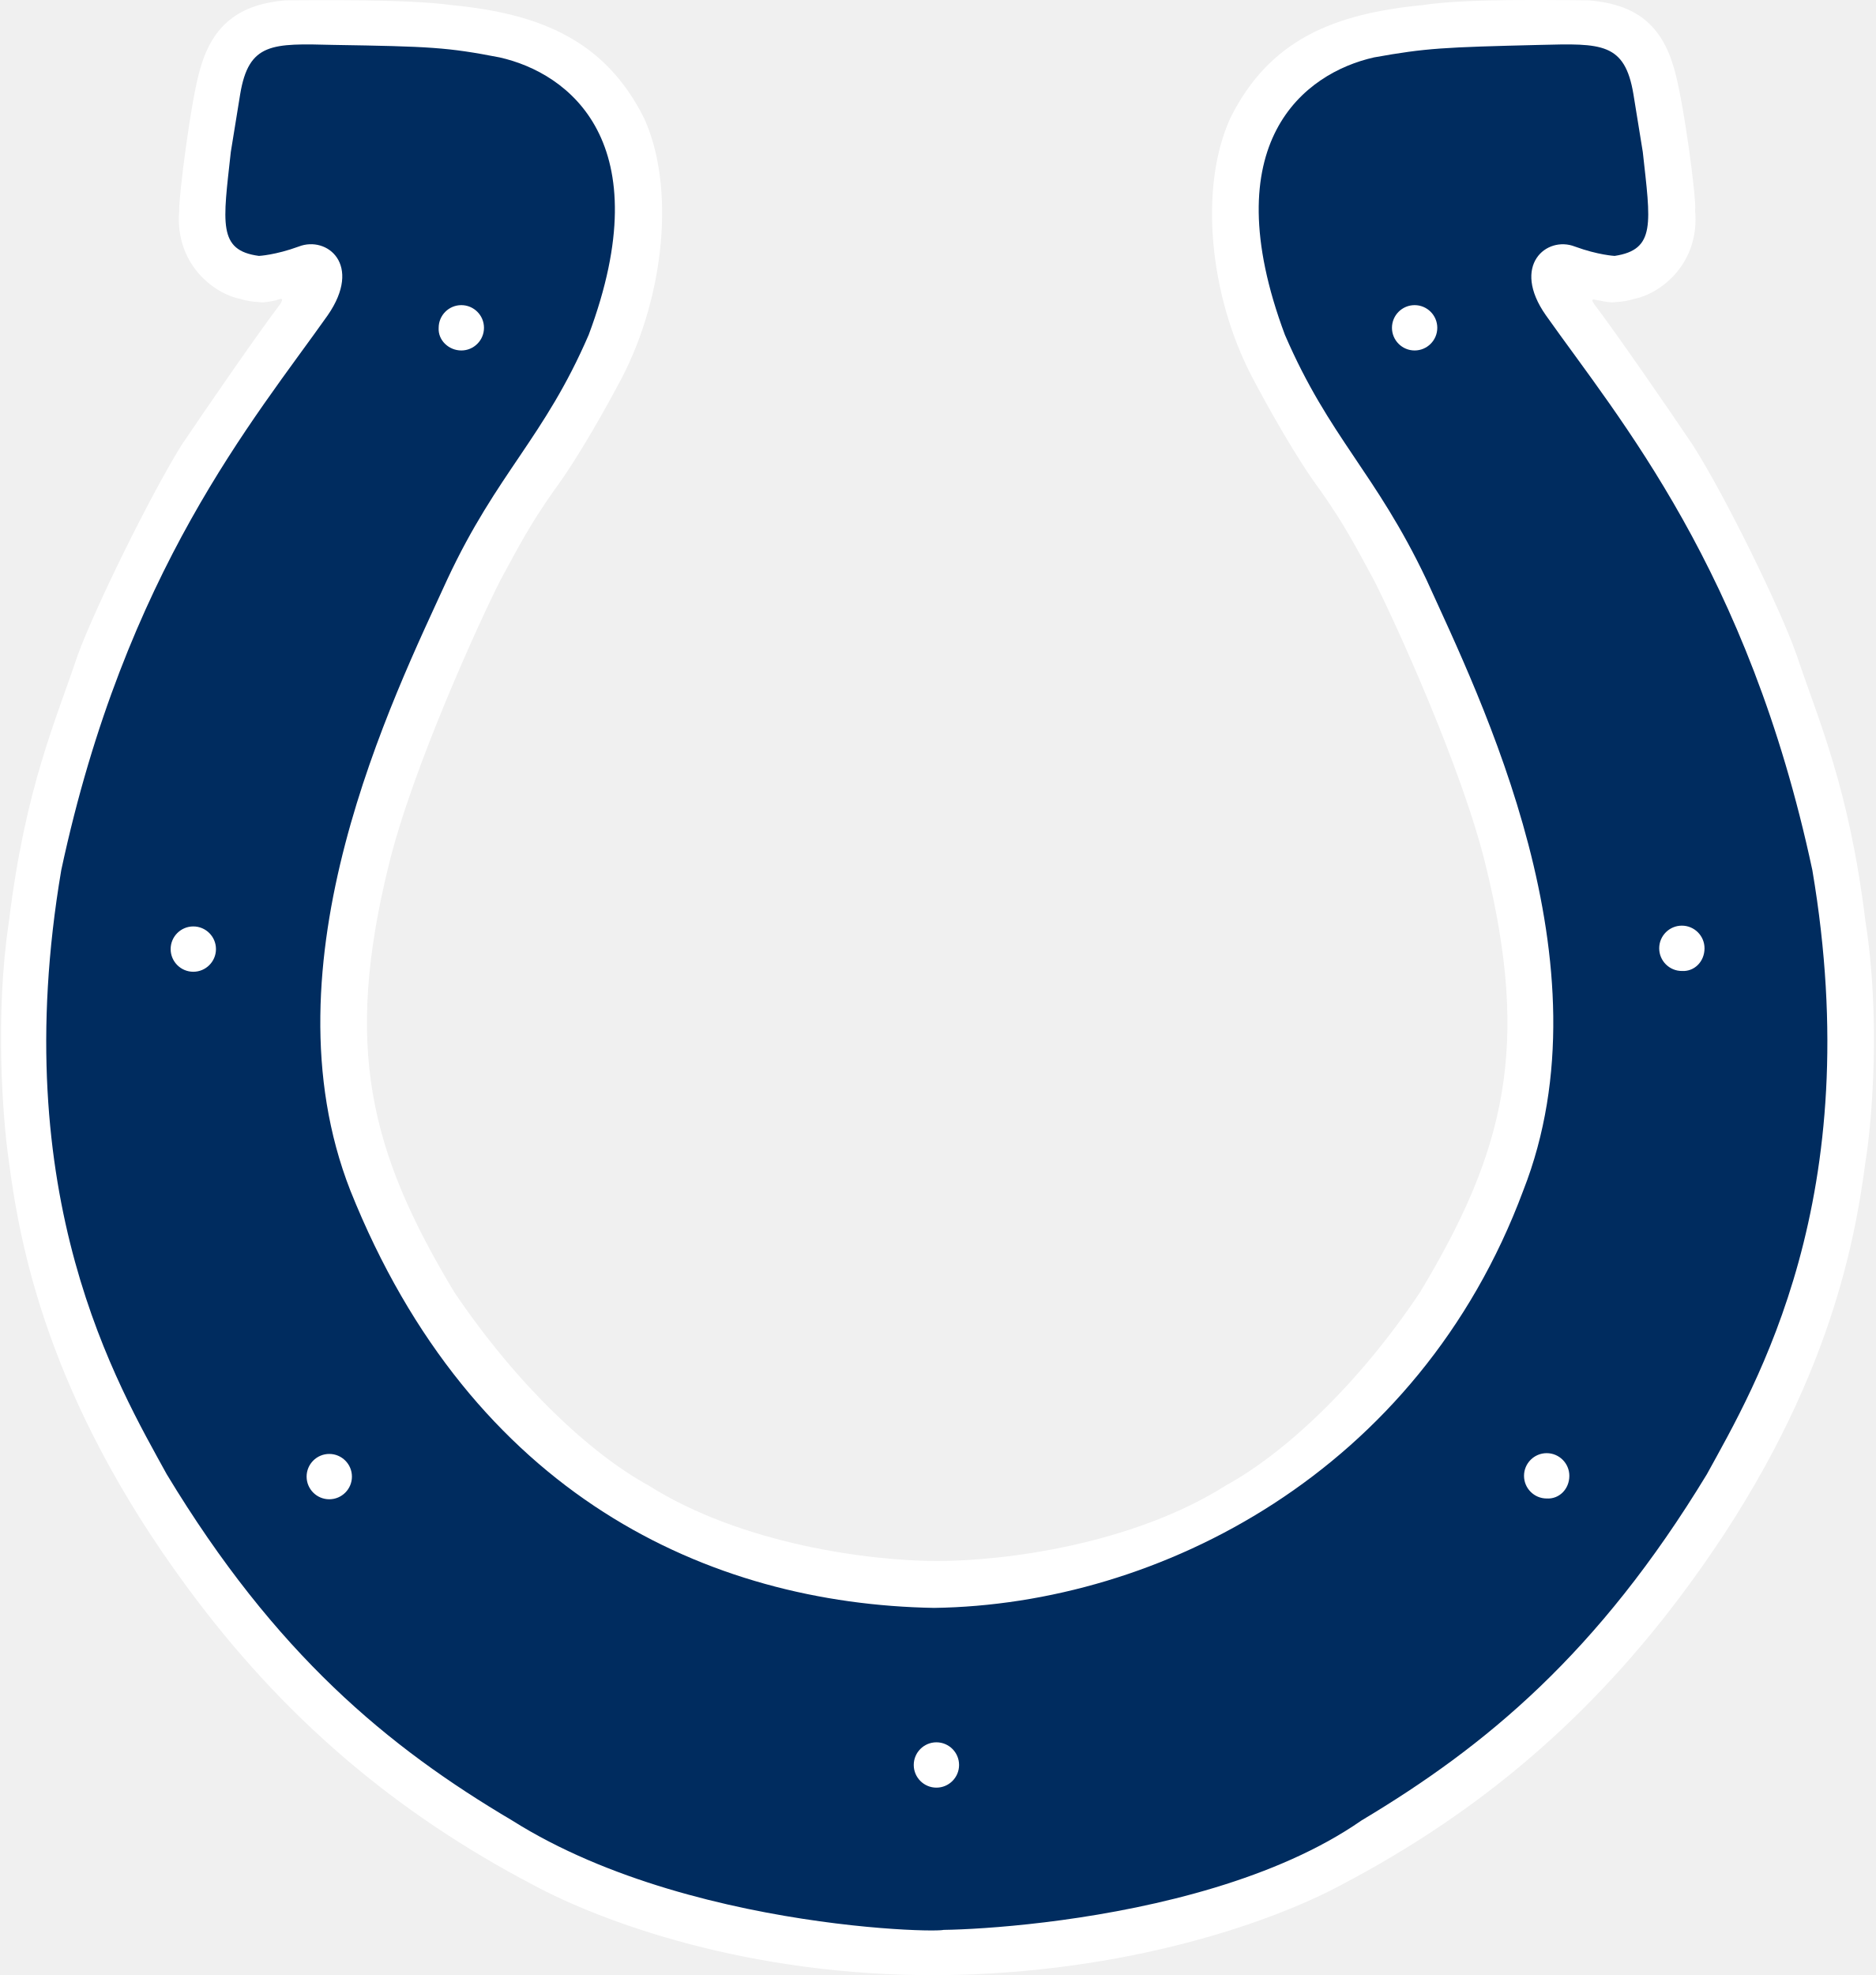
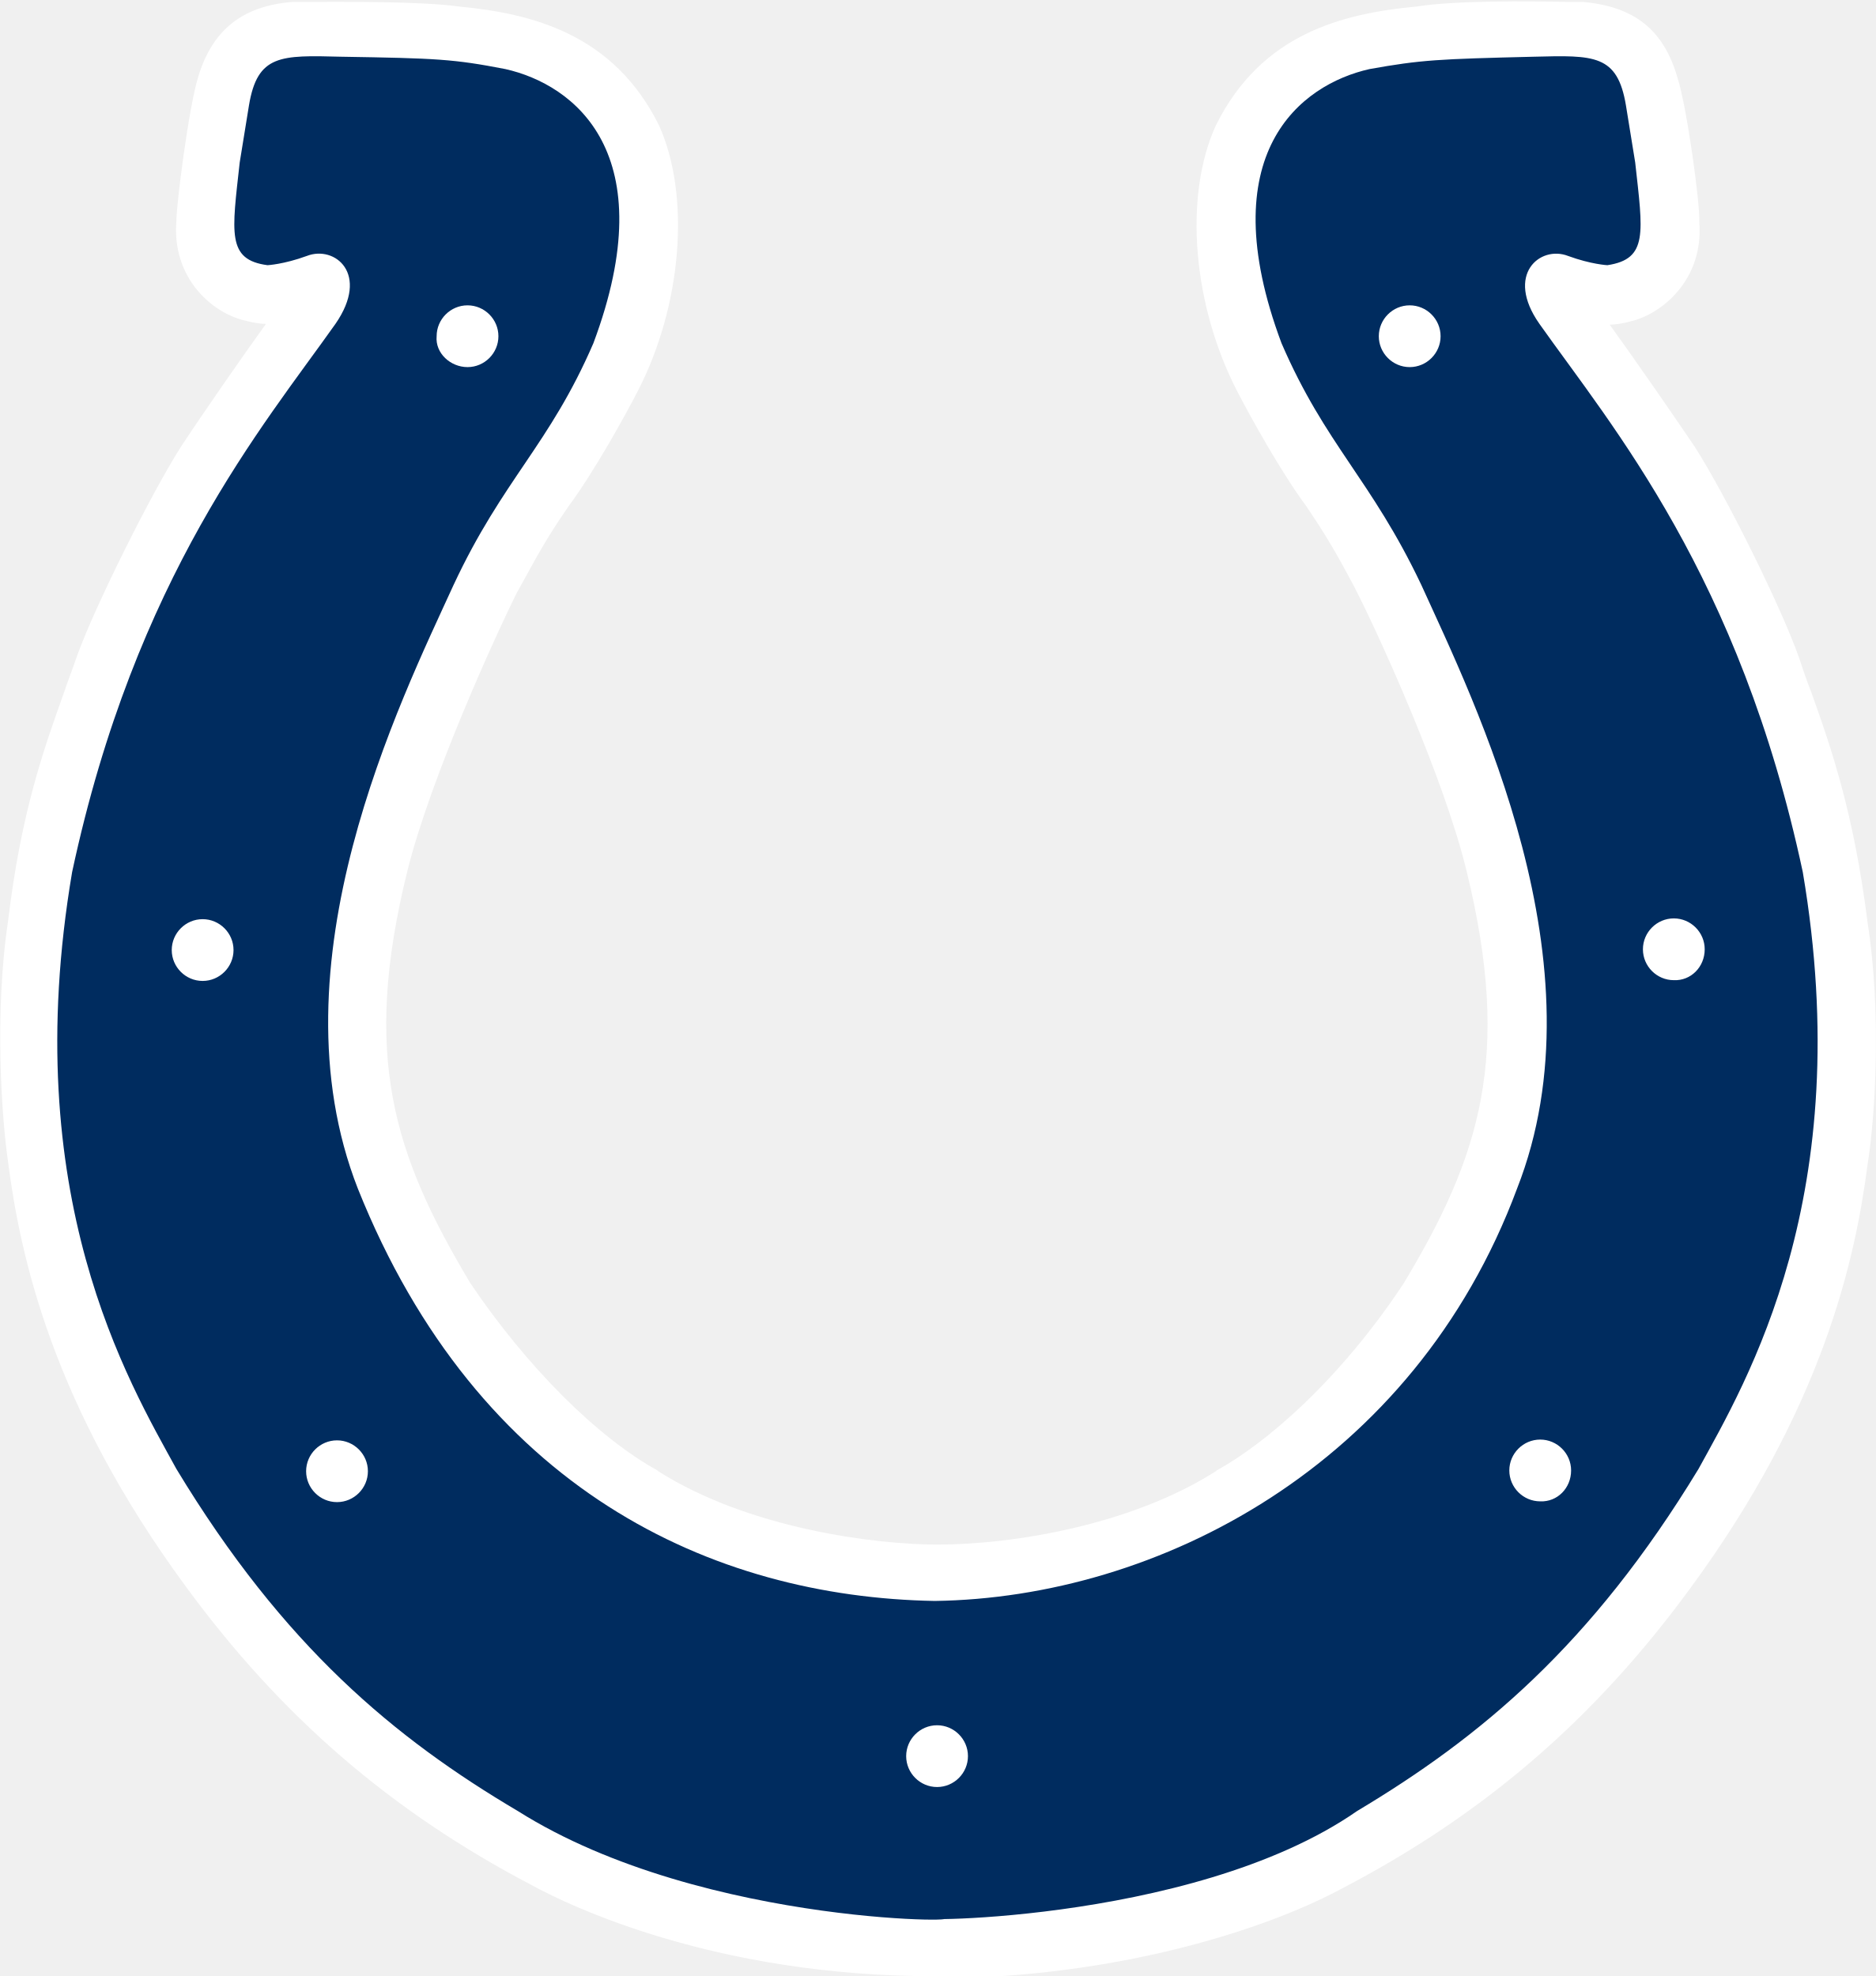
- <svg xmlns="http://www.w3.org/2000/svg" version="1.1" id="Layer_1" x="0px" y="0px" width="300px" height="315.9px" viewBox="0 0 300 315.9" style="enable-background:new 0 0 300 315.9;" xml:space="preserve">
+ <svg xmlns="http://www.w3.org/2000/svg" version="1.1" id="Layer_1" x="0px" y="0px" width="303.6px" height="319.9px" viewBox="0 0 303.6 319.9" style="enable-background:new 0 0 303.6 319.9;" xml:space="preserve">
  <style type="text/css">
	.st0{fill:#FFFFFF;}
	.st1{fill:#002C5F;}
</style>
  <g transform="matrix(1.25 0 0 -1.25 -284.55 598.03)">
    <g transform="translate(1.1786 1.1786)">
-       <path class="st0" d="M346.5,224.5c-24.3-0.1-43,6.8-51.9,11.6c-17.5,9.2-31.9,21.3-44.3,38.2c-17.8,24.2-21.3,43.7-22.7,54.3    c-0.8,5.5-1.8,18.8,0,30.7c2.1,17.2,6,25.7,8.8,34.1c2.2,6,9.2,20.3,13.3,26.9c3.5,5.2,10,14.6,12.6,18c0.7,1.1-0.2,0.6-0.6,0.5    c-1-0.2-1.5-0.3-2.2-0.2c-0.6,0-1.7,0.2-2.3,0.4c-3.5,0.7-8.4,4.6-7.8,11.3c-0.1,1.5,1.5,14.3,2.7,18.2c1.6,5.6,5,8.2,10.9,8.7    c3,0,15.5,0.2,21.2-0.6c11.4-1.1,19.7-4.5,24.7-14.5c4-8.8,2.6-22.6-2.8-33.1c-1.9-3.6-5.6-10.3-8.8-14.6c-3-4.3-4.2-6.6-6.8-11.4    c-2.6-5.1-11.3-24.1-14.3-36.5c-5.7-23.2-2.5-36.5,8.4-54.6c8.1-12,17.5-20.7,24.8-24.7c12-7.6,28.5-9.7,37-9.7    c8.6,0,25,2.1,37,9.7c7.3,4,16.8,12.7,24.8,24.7c10.9,18.1,14.1,31.4,8.4,54.6c-3,12.4-11.7,31.4-14.3,36.5    c-2.6,4.8-3.8,7.1-6.8,11.4c-3.2,4.3-6.9,11-8.8,14.6c-5.5,10.5-6.8,24.3-2.8,33.1c5,10.1,13.3,13.4,24.7,14.5    c5.7,0.9,18.2,0.6,21.2,0.6c6-0.5,9.3-3.1,10.9-8.7c1.2-4,2.9-16.8,2.7-18.2c0.6-6.7-4.3-10.6-7.8-11.3c-0.6-0.2-1.7-0.4-2.3-0.4    c-0.7-0.1-1.2,0-2.2,0.2c-0.4,0-1.3,0.5-0.6-0.5c2.6-3.4,9.1-12.8,12.6-18c4.2-6.6,11.2-20.9,13.3-26.9c2.8-8.4,6.7-16.9,8.8-34.1    c1.9-11.9,0.9-25.2,0-30.7c-1.4-10.6-4.9-30.1-22.7-54.3c-12.4-16.9-26.8-29-44.3-38.2C389.5,231.4,370.8,224.7,346.5,224.5" />
-       <path class="st1" d="M346.3,248.5c1.6,0,2.9,1.3,2.9,2.9c0,1.6-1.3,2.9-2.9,2.9c-1.6,0-2.9-1.3-2.9-2.9    C343.4,249.8,344.7,248.5,346.3,248.5z M268.6,285.4c1.6,0,2.9,1.3,2.9,2.9c0,1.6-1.3,2.9-2.9,2.9c-1.6,0-2.9-1.3-2.9-2.9    S267,285.4,268.6,285.4L268.6,285.4z M251.2,352.9c1.6,0,2.9,1.3,2.9,2.9c0,1.6-1.3,2.9-2.9,2.9c-1.6,0-2.9-1.3-2.9-2.9    C248.3,354.2,249.6,352.9,251.2,352.9z M285.5,432.4c1.6,0,2.9,1.3,2.9,2.9c0,1.6-1.3,2.9-2.9,2.9c-1.6,0-2.9-1.3-2.9-2.9    C282.5,433.7,283.9,432.4,285.5,432.4z M427.3,288.4c0,1.6-1.3,2.9-2.9,2.9c-1.6,0-2.9-1.3-2.9-2.9s1.3-2.9,2.9-2.9    C426,285.4,427.3,286.7,427.3,288.4z M444.6,355.9c0,1.6-1.3,2.9-2.9,2.9s-2.9-1.3-2.9-2.9c0-1.6,1.3-2.9,2.9-2.9    C443.3,352.9,444.6,354.2,444.6,355.9z M410.4,435.3c0,1.6-1.3,2.9-2.9,2.9c-1.6,0-2.9-1.3-2.9-2.9c0-1.6,1.3-2.9,2.9-2.9    C409.1,432.4,410.4,433.7,410.4,435.3z M292,244.3c-15.9,9.4-30.3,21.3-44.2,44.3c-6.2,11.3-20.6,35.4-13.5,77.3    c8.2,38.3,24.7,57.7,34.1,71c4.5,6.5-0.1,10.2-3.7,8.8c-3-1.1-5.1-1.2-5.1-1.2c-5.3,0.7-4.6,4.2-3.6,13.3l1.2,7.4    c1.1,6.6,4.1,6.5,11.9,6.3c12.4-0.2,14.6-0.3,21.3-1.6c8.9-2,20.6-10.9,11.4-35.5c-5.7-13.2-11.7-17.6-18.1-31.3    c-6.9-15.1-23.8-49.1-12.4-78.2c15.6-39,45.9-52.9,74.7-53.4c28.8,0.4,62,17.4,75.4,53.4c11.4,29-5.5,63-12.4,78.2    c-6.5,13.7-12.4,18.1-18.1,31.3c-9.2,24.6,2.5,33.5,11.4,35.5c6.7,1.2,8.9,1.3,21.3,1.6c7.8,0.2,10.8,0.3,11.9-6.3l1.2-7.4    c1-9.1,1.7-12.5-3.6-13.3c0,0-2.1,0.1-5.1,1.2c-3.6,1.4-8.2-2.4-3.7-8.8c9.4-13.3,25.9-32.6,34.1-71c7.1-41.9-7.3-66-13.5-77.3    c-13.9-22.9-28.3-34.8-44.2-44.3c-21.7-15.1-62.4-14.3-54.6-13.8C354.5,229.9,316.4,228.9,292,244.3" />
+       <path class="st0" d="M347.4,221.3c-28.1,0-47,9-52.1,11.8c-18.3,9.6-32.5,21.9-44.8,38.7c-17.2,23.4-21.4,42.6-23,55    c-0.8,5.5-1.8,19.1,0,31.1c1.7,14.3,4.7,22.5,7.3,29.8c0.5,1.5,1.1,3,1.6,4.5c2.3,6.4,9.5,20.9,13.5,27.2    c2.9,4.4,7.9,11.6,11,15.9c-0.8,0-1.9,0.2-2.6,0.4c-4.2,0.9-9.6,5.4-9,12.9c0,2.2,1.6,14.7,2.8,18.6c1.8,6.1,5.7,9.3,12.3,9.8    l0.1,0c0.4,0,0.9,0,1.6,0c4.8,0,14.8,0.1,19.8-0.6c9.4-0.9,20-3.5,25.9-15.4c4.1-9.1,3-23.3-2.8-34.5c-1.5-2.9-5.5-10.2-8.9-14.8    c-2.7-3.9-3.9-6.1-6.2-10.3l-0.5-0.9c-2.7-5.4-11.2-24-14.2-36.1c-5.9-23.9-1.8-36.7,8.2-53.4c7.3-10.8,16.4-19.9,24.2-24.2    l0.1-0.1c11.8-7.5,28.3-9.5,36.1-9.5c9.8,0,25.1,2.5,36.1,9.5l0.1,0.1c6.2,3.4,15.8,11.5,24.2,24.2c10,16.6,14,29.5,8.2,53.3    c-2.9,12.1-11.4,30.7-14.2,36.2l-0.4,0.8c-2.3,4.3-3.5,6.4-6.2,10.4c-3.4,4.6-7.4,11.9-8.9,14.8c-5.8,11.2-7,25.3-2.8,34.5    c5.9,11.9,16.4,14.5,26,15.4c5,0.8,14.7,0.7,19.4,0.6c0.8,0,1.5,0,2,0l0.1,0c6.7-0.6,10.5-3.6,12.3-9.9c1.2-3.8,2.9-16.1,2.8-18.6    c0.6-7.5-4.9-12-9-12.9c-0.7-0.2-1.8-0.4-2.6-0.4c3.1-4.3,8.1-11.5,11-15.8c4.1-6.4,11.3-21,13.5-27.3c0.5-1.5,1-3,1.6-4.5    c2.6-7.3,5.5-15.6,7.3-29.9c1.8-11.5,1-25,0-31.2c-1.6-12.4-5.8-31.6-23-55c-12.3-16.8-26.5-29.1-44.8-38.7    c-10.3-5.6-29.5-11.6-52.4-11.8h0C347.8,221.3,347.6,221.3,347.4,221.3z M263.9,439c0.4,0,0.9-0.1,1.3-0.6    c0.5-0.7,0.5-1.5-0.1-2.5l-0.1-0.1c-2.6-3.4-9.1-12.7-12.5-17.9c-4.2-6.7-11-20.9-13.1-26.6c-0.5-1.5-1-3-1.6-4.5    c-2.5-7.1-5.4-15.2-7.1-29.2c-1.8-11.8-0.8-24.9,0-30.3c1.6-12.1,5.7-30.8,22.4-53.6c12-16.4,25.9-28.3,43.8-37.7    c5-2.7,23.3-11.4,50.6-11.4c0.2,0,0.4,0,0.5,0c22.3,0.2,41,6,50.9,11.4c17.9,9.4,31.8,21.4,43.8,37.7    c16.7,22.8,20.8,41.5,22.4,53.6c1,6,1.8,19,0,30.2c-1.7,14-4.6,22.1-7.1,29.3c-0.6,1.6-1.1,3.1-1.6,4.6c-2,5.6-8.8,19.8-13.1,26.5    c-3.5,5.1-9.9,14.5-12.5,17.9c-0.7,1-0.8,1.8-0.3,2.5c0.5,0.7,1.2,0.9,2.2,0.6l0.3-0.1c1-0.2,1.2-0.2,1.7-0.2l0.2,0    c0.4,0,1.3,0.2,1.8,0.3l0.2,0.1c2.4,0.5,7.1,3.4,6.5,9.6l0,0.2l0,0.2c0.1,1.4-1.5,13.6-2.6,17.5c-1.4,4.9-4.1,7.1-9.4,7.6    c-0.5,0-1.1,0-1.9,0c-4.6,0-14.3,0.1-19-0.6l-0.1,0c-12.4-1.2-19.2-5.1-23.4-13.6c-3.7-8.1-2.5-21.5,2.8-31.6    c1.5-2.8,5.3-9.9,8.7-14.4c2.9-4.1,4.2-6.5,6.5-10.7l0.5-0.9c2.8-5.5,11.4-24.5,14.4-36.9c6.1-24.8,1.7-38.7-8.6-55.8    c-7.5-11.2-16.9-20.6-25.4-25.3c-11.6-7.3-27.6-9.9-37.8-9.9c-10.2,0-26.2,2.6-37.8,9.9c-8.3,4.6-17.7,14-25.3,25.2l0,0.1    c-10.3,17.1-14.7,31-8.6,55.8c3,12.4,11.6,31.3,14.4,36.8l0.5,0.9c2.3,4.2,3.6,6.6,6.4,10.7c3.4,4.5,7.2,11.6,8.7,14.4    c5.3,10.3,6.4,23.6,2.8,31.7c-4.2,8.4-11,12.4-23.4,13.6c-4.9,0.7-15.1,0.6-19.4,0.6c-0.6,0-1.2,0-1.5,0c-5.3-0.5-8-2.7-9.4-7.5    c-1.1-3.7-2.7-16.3-2.6-17.7l0-0.1l0-0.1c-0.6-6.1,4.2-9.1,6.5-9.6l0.2-0.1c0.5-0.2,1.4-0.3,1.8-0.3l0.2,0c0.4-0.1,0.7,0,1.6,0.2    l0.1,0C263.1,438.9,263.5,439,263.9,439z" />
+       <path class="st0" d="M348,222.9c-24.3-0.1-43,6.8-51.9,11.6c-17.5,9.2-31.9,21.3-44.3,38.2c-17.8,24.2-21.3,43.7-22.7,54.3    c-0.8,5.5-1.8,18.8,0,30.7c2.1,17.2,6,25.7,8.8,34.1c2.2,6,9.2,20.3,13.3,26.9c3.5,5.2,10,14.6,12.6,18c0.7,1.1-0.2,0.6-0.6,0.5    c-1-0.2-1.5-0.3-2.2-0.2c-0.6,0-1.7,0.2-2.3,0.4c-3.5,0.7-8.4,4.6-7.8,11.3c-0.1,1.5,1.5,14.3,2.7,18.2c1.6,5.6,5,8.2,10.9,8.7    c3,0,15.5,0.2,21.2-0.6c11.4-1.1,19.7-4.5,24.7-14.5c4-8.8,2.6-22.6-2.8-33.1c-1.9-3.6-5.6-10.3-8.8-14.6c-3-4.3-4.2-6.6-6.8-11.4    c-2.6-5.1-11.3-24.1-14.3-36.5c-5.7-23.2-2.5-36.5,8.4-54.6c8.1-12,17.5-20.7,24.8-24.7c12-7.6,28.5-9.7,37-9.7    c8.6,0,25,2.1,37,9.7c7.3,4,16.8,12.7,24.8,24.7c10.9,18.1,14.1,31.4,8.4,54.6c-3,12.4-11.7,31.4-14.3,36.5    c-2.6,4.8-3.8,7.1-6.8,11.4c-3.2,4.3-6.9,11-8.8,14.6c-5.5,10.5-6.8,24.3-2.8,33.1c5,10.1,13.3,13.4,24.7,14.5    c5.7,0.9,18.2,0.6,21.2,0.6c6-0.5,9.3-3.1,10.9-8.7c1.2-4,2.9-16.8,2.7-18.2c0.6-6.7-4.3-10.6-7.8-11.3c-0.6-0.2-1.7-0.4-2.3-0.4    c-0.7-0.1-1.2,0-2.2,0.2c-0.4,0-1.3,0.5-0.6-0.5c2.6-3.4,9.1-12.8,12.6-18c4.2-6.6,11.2-20.9,13.3-26.9c2.8-8.4,6.7-16.9,8.8-34.1    c1.9-11.9,0.9-25.2,0-30.7c-1.4-10.6-4.9-30.1-22.7-54.3c-12.4-16.9-26.8-29-44.3-38.2C391,229.8,372.3,223.1,348,222.9" />
+       <path class="st1" d="M347.8,245.8c2.2,0,4,1.8,4,4c0,2.2-1.8,4-4,4s-4-1.8-4-4S345.6,245.8,347.8,245.8z M270.1,282.7    c2.2,0,4,1.8,4,4s-1.8,4-4,4s-4-1.8-4-4S267.9,282.7,270.1,282.7L270.1,282.7z M252.7,350.2c2.2,0,4,1.8,4,4s-1.8,4-4,4    c-2.2,0-4-1.8-4-4C248.7,352,250.5,350.2,252.7,350.2z M287,429.7c2.2,0,4,1.8,4,4s-1.8,4-4,4s-4-1.8-4-4    C282.8,431.5,284.8,429.7,287,429.7z M429.9,286.8c0,2.2-1.8,4-4,4s-4-1.8-4-4s1.8-4,4-4C428.1,282.7,429.9,284.5,429.9,286.8z     M447.2,354.3c0,2.2-1.8,4-4,4s-4-1.8-4-4s1.8-4,4-4C445.4,350.2,447.2,352,447.2,354.3z M413,433.7c0,2.2-1.8,4-4,4s-4-1.8-4-4    s1.8-4,4-4S413,431.5,413,433.7z M293.5,242.7c-15.9,9.4-30.3,21.3-44.2,44.3c-6.2,11.3-20.6,35.4-13.5,77.3    c8.2,38.3,24.7,57.7,34.1,71c4.5,6.5-0.1,10.2-3.7,8.8c-3-1.1-5.1-1.2-5.1-1.2c-5.3,0.7-4.6,4.2-3.6,13.3l1.2,7.4    c1.1,6.6,4.1,6.5,11.9,6.3c12.4-0.2,14.6-0.3,21.3-1.6c8.9-2,20.6-10.9,11.4-35.5c-5.7-13.2-11.7-17.6-18.1-31.3    c-6.9-15.1-23.8-49.1-12.4-78.2c15.6-39,45.9-52.9,74.7-53.4c28.8,0.4,62,17.4,75.4,53.4c11.4,29-5.5,63-12.4,78.2    c-6.5,13.7-12.4,18.1-18.1,31.3c-9.2,24.6,2.5,33.5,11.4,35.5c6.7,1.2,8.9,1.3,21.3,1.6c7.8,0.2,10.8,0.3,11.9-6.3l1.2-7.4    c1-9.1,1.7-12.5-3.6-13.3c0,0-2.1,0.1-5.1,1.2c-3.6,1.4-8.2-2.4-3.7-8.8c9.4-13.3,25.9-32.6,34.1-71c7.1-41.9-7.3-66-13.5-77.3    c-13.9-22.9-28.3-34.8-44.2-44.3c-21.7-15.1-62.4-14.3-54.6-13.8C356,228.3,317.9,227.3,293.5,242.7" />
    </g>
  </g>
</svg>
